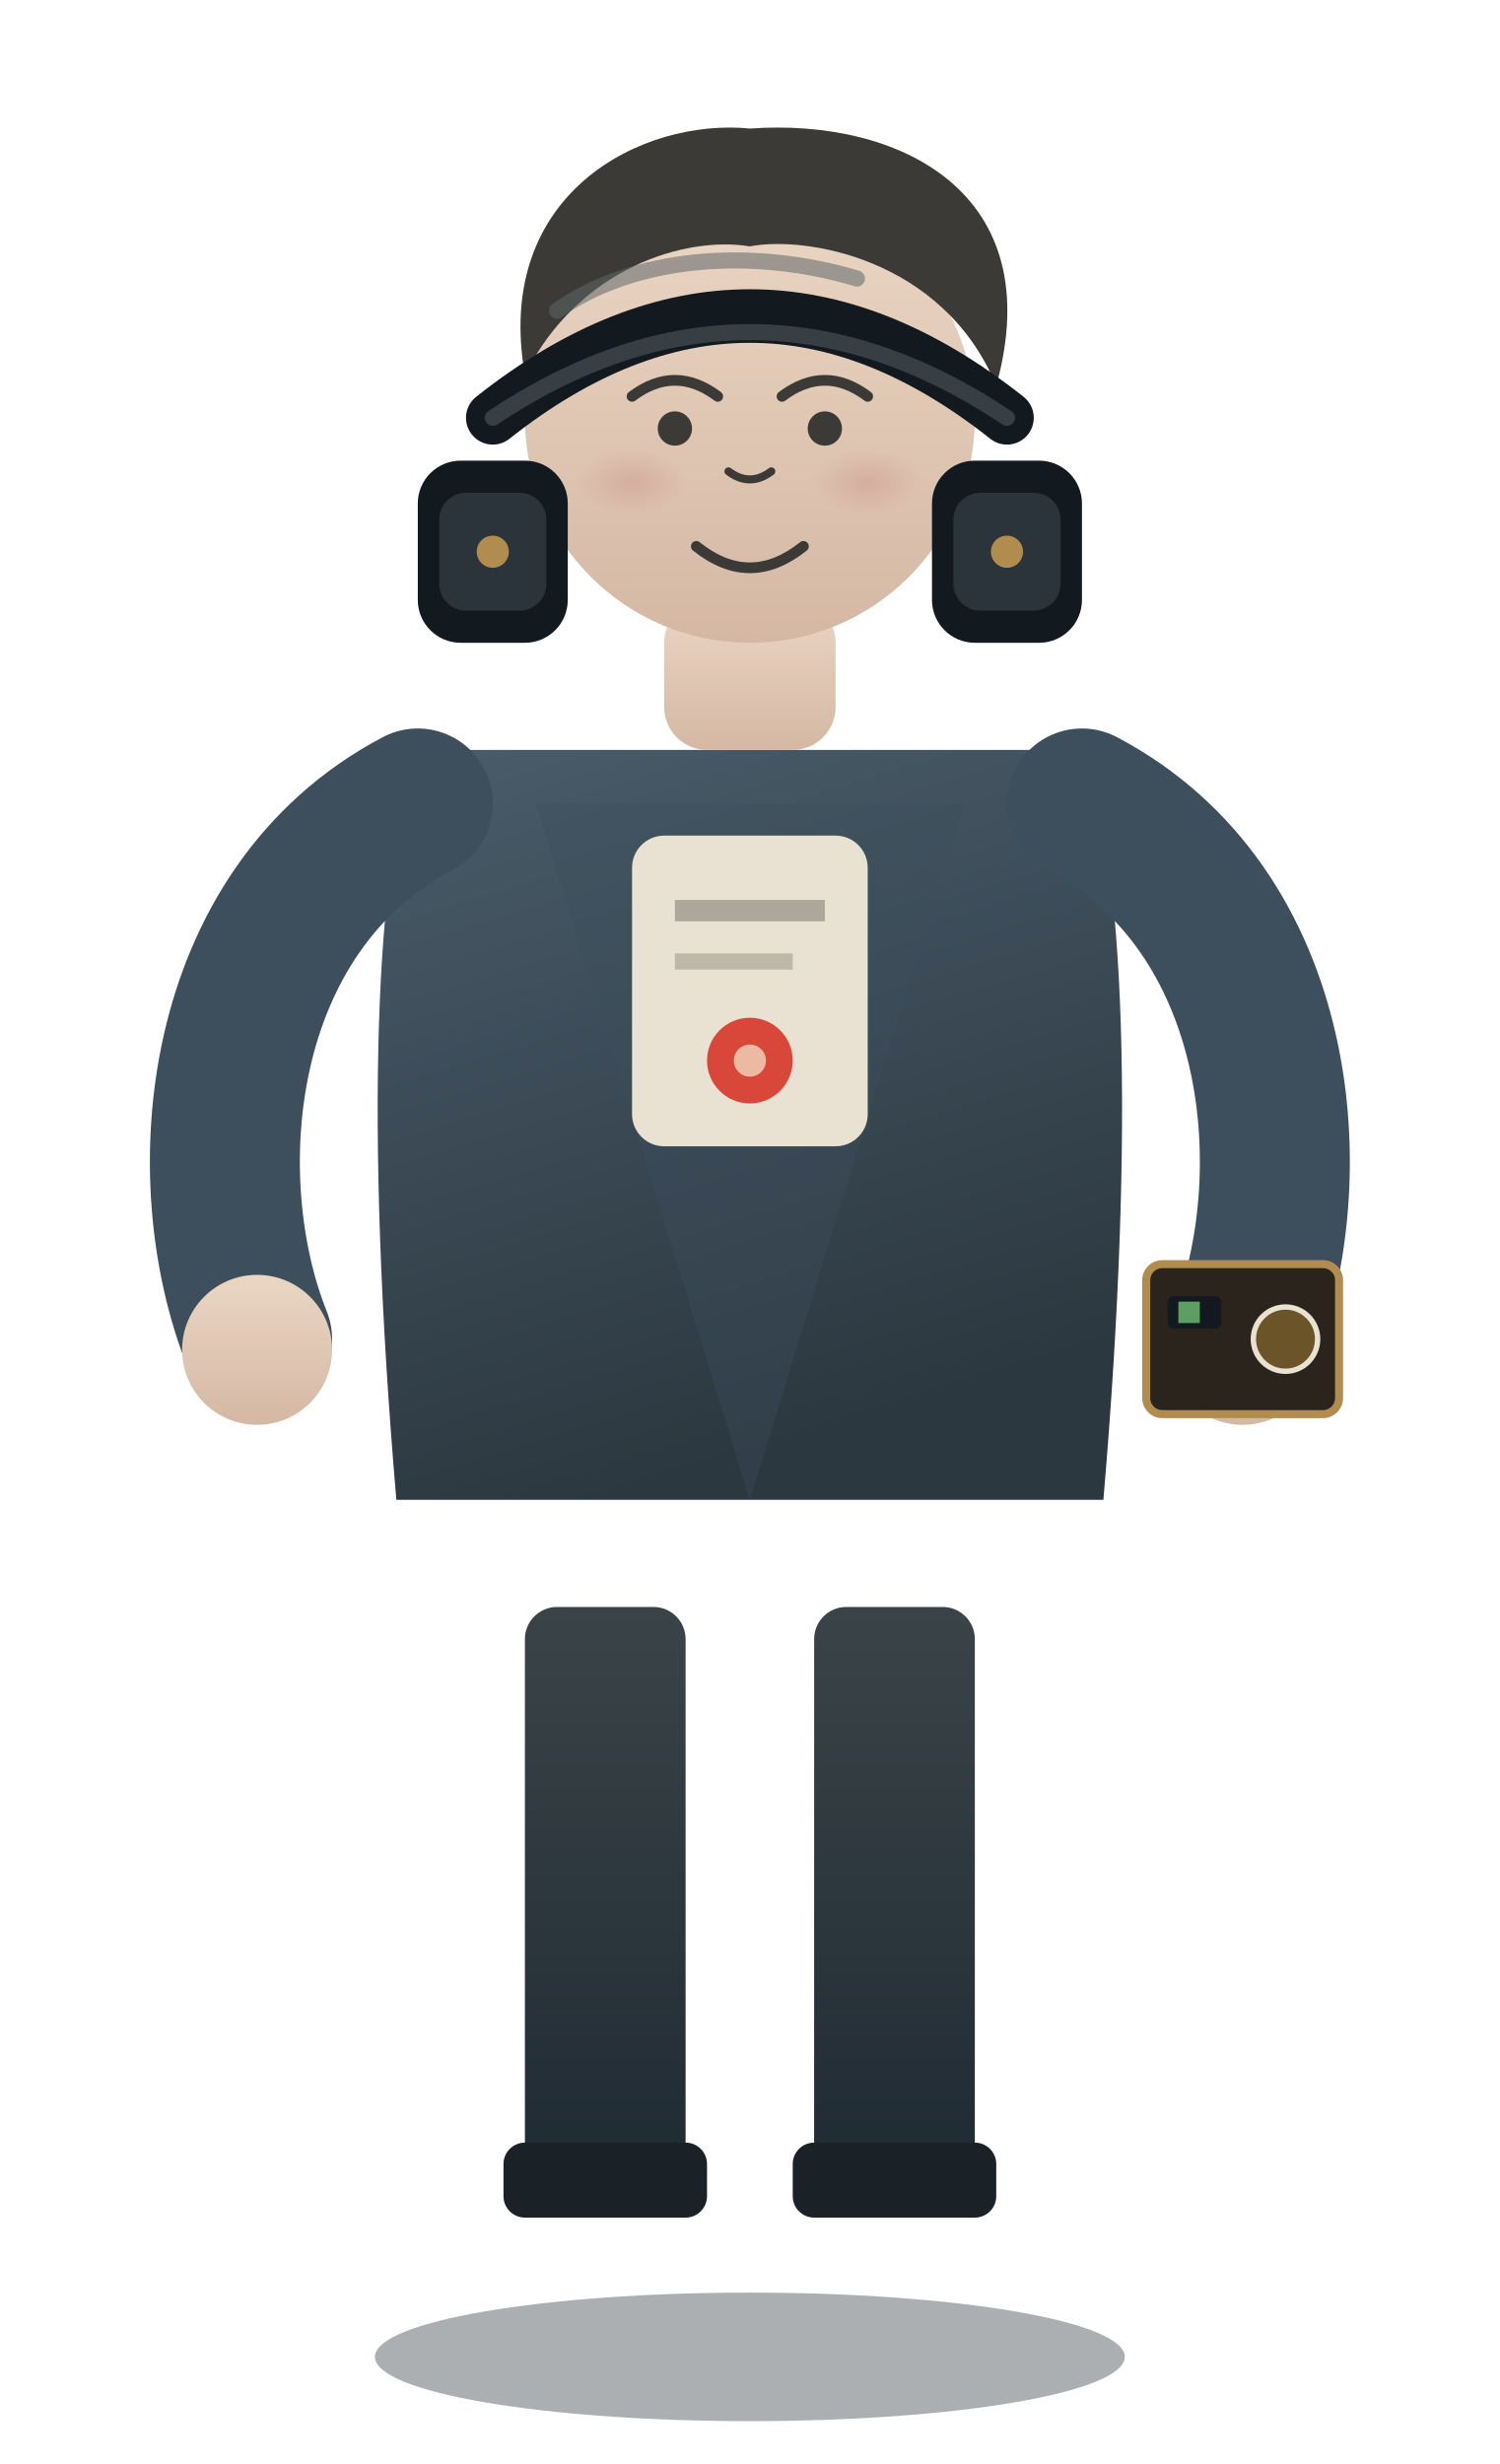
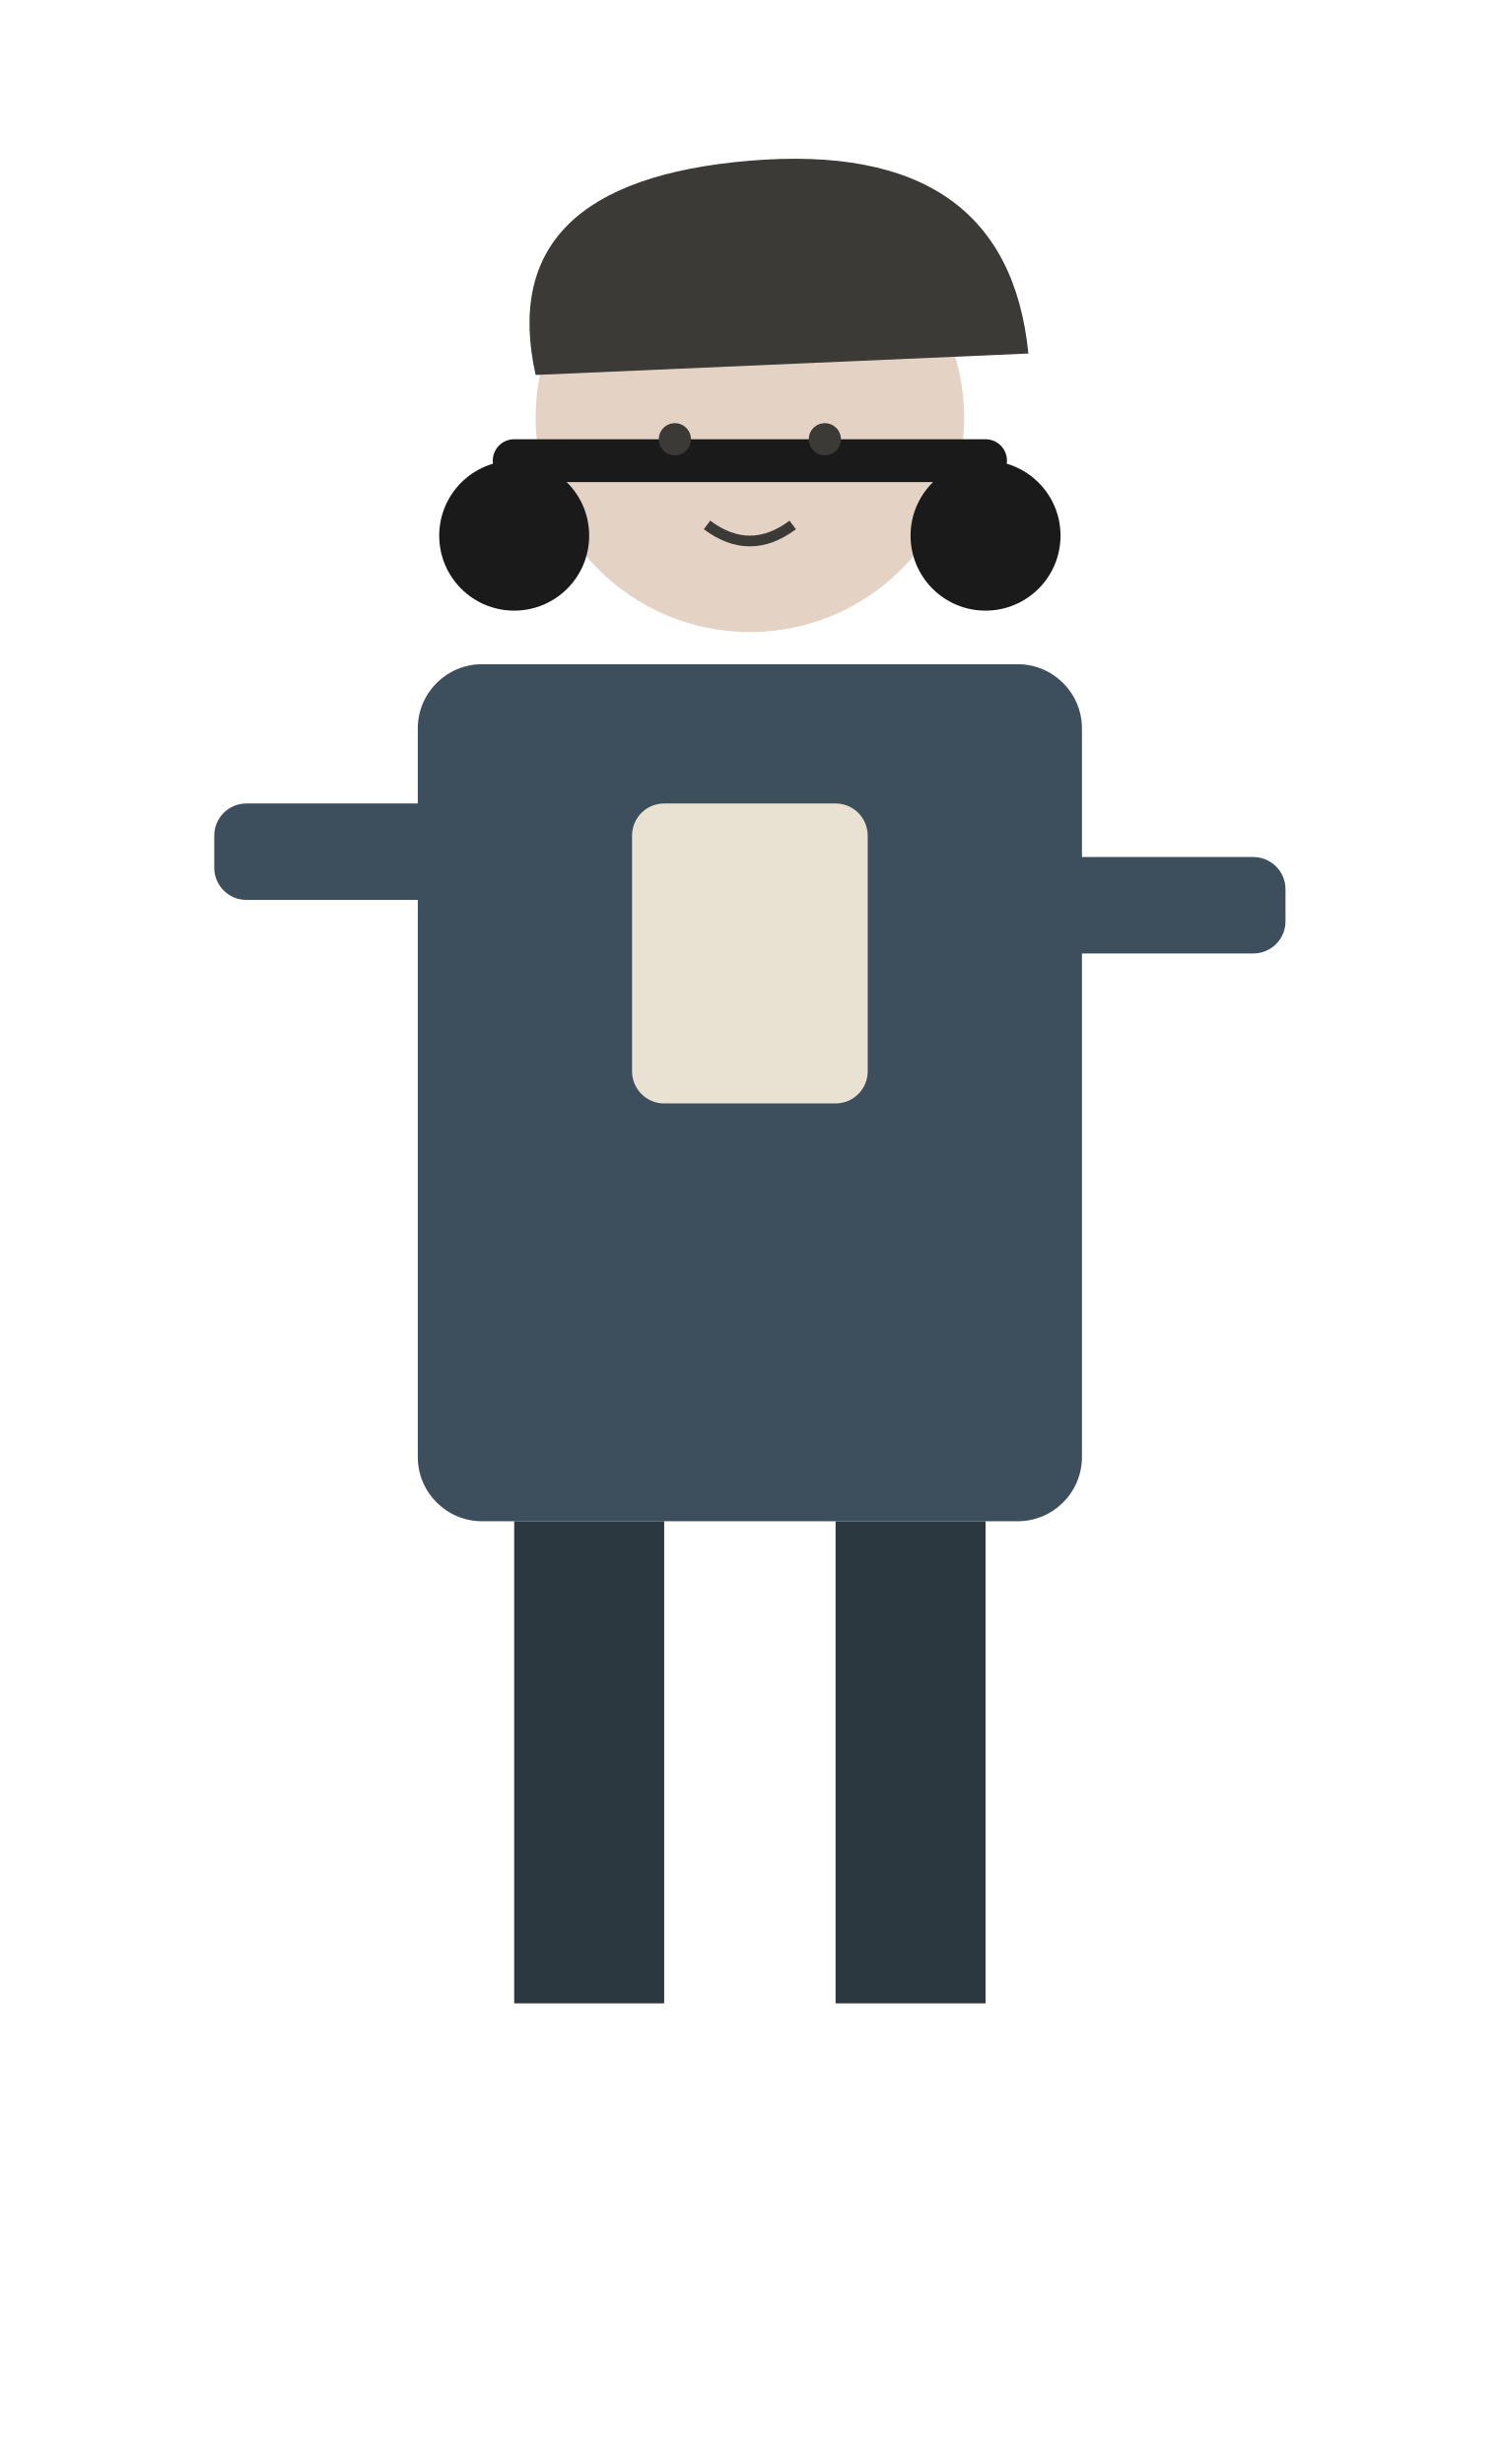
<svg xmlns="http://www.w3.org/2000/svg" width="280" height="460" viewBox="0 0 280 460">
-   <defs>
-     <linearGradient id="skin" x1="0" y1="0" x2="0" y2="1">
-       <stop offset="0%" stop-color="#EBD6C4" />
-       <stop offset="100%" stop-color="#D4B8A4" />
-     </linearGradient>
-     <linearGradient id="jumper" x1="0" y1="0" x2="0.3" y2="1">
-       <stop offset="0%" stop-color="#4a5c6a" />
-       <stop offset="100%" stop-color="#2c3840" />
-     </linearGradient>
-     <linearGradient id="pants" x1="0" y1="0" x2="0" y2="1">
-       <stop offset="0%" stop-color="#3a4448" />
-       <stop offset="100%" stop-color="#1E2A33" />
-     </linearGradient>
-     <radialGradient id="cheek" cx="50%" cy="50%" r="50%">
-       <stop offset="0%" stop-color="#C9867E" stop-opacity="0.35" />
-       <stop offset="100%" stop-color="#C9867E" stop-opacity="0" />
-     </radialGradient>
-   </defs>
-   <ellipse cx="140" cy="440" rx="70" ry="12" fill="#12191F" opacity="0.35" />
-   <rect x="98" y="300" width="30" height="110" rx="6" fill="url(#pants)" />
-   <rect x="152" y="300" width="30" height="110" rx="6" fill="url(#pants)" />
-   <rect x="94" y="400" width="38" height="14" rx="4" fill="#1a2228" />
-   <rect x="148" y="400" width="38" height="14" rx="4" fill="#1a2228" />
-   <path d="M78 140            C70 160 68 210 74 280            L206 280            C212 210 210 160 202 140            Z" fill="url(#jumper)" />
-   <path d="M100 150 L140 280 L180 150" fill="#3d4e5c" opacity="0.35" />
-   <path d="M78 150 C40 170 36 220 48 250" fill="none" stroke="#3d4e5c" stroke-width="28" stroke-linecap="round" />
-   <path d="M202 150 C240 170 244 220 232 250" fill="none" stroke="#3d4e5c" stroke-width="28" stroke-linecap="round" />
-   <circle cx="48" cy="252" r="14" fill="url(#skin)" />
-   <circle cx="232" cy="252" r="14" fill="url(#skin)" />
-   <rect x="118" y="156" width="44" height="58" rx="6" fill="#E9E2D2" />
-   <rect x="126" y="168" width="28" height="4" fill="#3B3A36" opacity="0.35" />
-   <rect x="126" y="178" width="22" height="3" fill="#3B3A36" opacity="0.25" />
-   <circle cx="140" cy="198" r="8" fill="#D9473A" />
-   <circle cx="140" cy="198" r="3" fill="#F4EBD0" opacity="0.7" />
-   <rect x="124" y="112" width="32" height="28" rx="8" fill="url(#skin)" />
-   <circle cx="140" cy="78" r="42" fill="url(#skin)" />
-   <ellipse cx="118" cy="90" rx="10" ry="6" fill="url(#cheek)" />
-   <ellipse cx="162" cy="90" rx="10" ry="6" fill="url(#cheek)" />
-   <path d="M98 70            C92 36 120 22 140 24            C168 22 196 36 186 72            C176 48 150 44 140 46            C128 44 108 50 98 70 Z" fill="#3B3A36" />
-   <path d="M104 58 C118 48 140 46 160 52" fill="none" stroke="#5D6668" stroke-width="3" stroke-linecap="round" opacity="0.55" />
-   <path d="M92 78 Q140 40 188 78" fill="none" stroke="#12191F" stroke-width="10" stroke-linecap="round" />
-   <path d="M92 78 Q140 46 188 78" fill="none" stroke="#5D6668" stroke-width="3" stroke-linecap="round" opacity="0.5" />
-   <rect x="78" y="86" width="28" height="34" rx="8" fill="#12191F" />
-   <rect x="174" y="86" width="28" height="34" rx="8" fill="#12191F" />
-   <rect x="82" y="92" width="20" height="22" rx="5" fill="#2a343a" />
-   <rect x="178" y="92" width="20" height="22" rx="5" fill="#2a343a" />
-   <circle cx="92" cy="103" r="3" fill="#B08D4F" />
-   <circle cx="188" cy="103" r="3" fill="#B08D4F" />
-   <circle cx="126" cy="80" r="3.2" fill="#3B3A36" />
-   <circle cx="154" cy="80" r="3.2" fill="#3B3A36" />
-   <path d="M118 74 q8 -6 16 0" fill="none" stroke="#3B3A36" stroke-width="2" stroke-linecap="round" />
-   <path d="M146 74 q8 -6 16 0" fill="none" stroke="#3B3A36" stroke-width="2" stroke-linecap="round" />
-   <path d="M136 88 q4 3 8 0" fill="none" stroke="#3B3A36" stroke-width="1.5" stroke-linecap="round" />
-   <path d="M130 102 q10 8 20 0" fill="none" stroke="#3B3A36" stroke-width="2" stroke-linecap="round" />
-   <rect x="214" y="236" width="36" height="28" rx="3" fill="#2a241c" stroke="#B08D4F" stroke-width="1.5" />
-   <circle cx="240" cy="250" r="6" fill="#6a5428" stroke="#E9E2D2" stroke-width="1" />
-   <rect x="218" y="242" width="10" height="6" rx="1" fill="#12191F" />
-   <rect x="220" y="243" width="4" height="4" fill="#6FBF73" opacity="0.8" />
+   <circle cx="140" cy="78" r="40" fill="#E4D3C4" />
+   <path d="M100 70 q-8 -36 40 -40 q48 -4 52 36" fill="#3B3A36" />
+   <path d="M96 86 h88" stroke="#1a1a1a" stroke-width="8" stroke-linecap="round" />
+   <circle cx="96" cy="100" r="14" fill="#1a1a1a" />
+   <circle cx="184" cy="100" r="14" fill="#1a1a1a" />
+   <circle cx="126" cy="82" r="3" fill="#3B3A36" />
+   <circle cx="154" cy="82" r="3" fill="#3B3A36" />
+   <path d="M132 98 q8 6 16 0" fill="none" stroke="#3B3A36" stroke-width="2" />
+   <rect x="78" y="124" width="124" height="160" rx="12" fill="#3d4e5c" />
+   <rect x="118" y="150" width="44" height="56" rx="6" fill="#E9E2D2" />
+   <rect x="40" y="150" width="46" height="18" rx="6" fill="#3d4e5c" />
+   <rect x="194" y="160" width="46" height="18" rx="6" fill="#3d4e5c" />
+   <rect x="96" y="284" width="28" height="90" fill="#2c3840" />
+   <rect x="156" y="284" width="28" height="90" fill="#2c3840" />
</svg>
